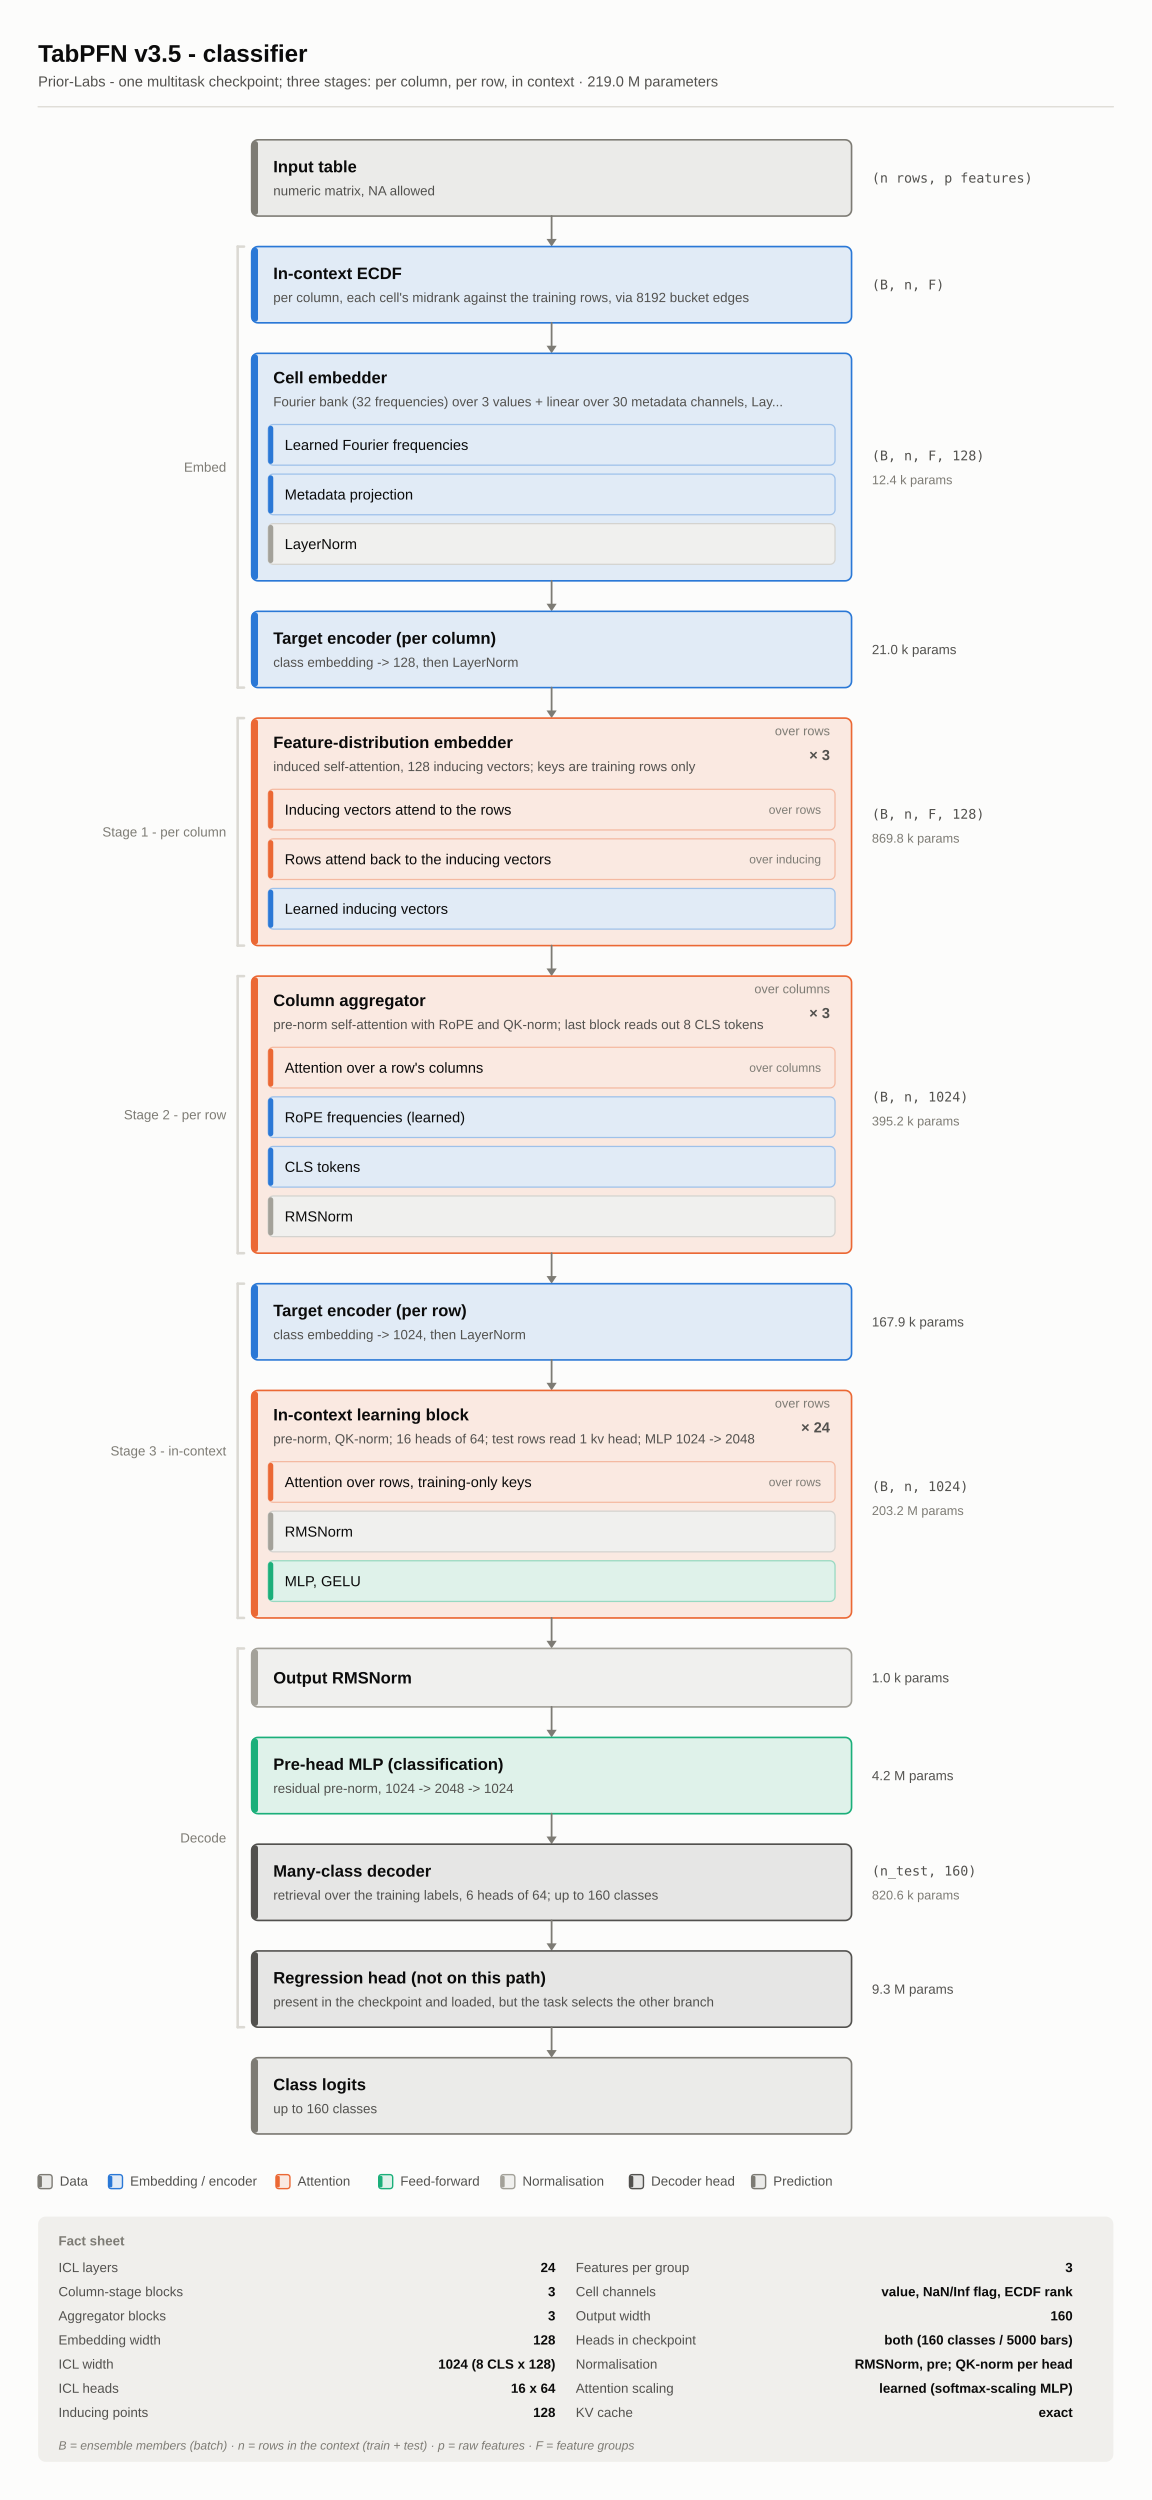
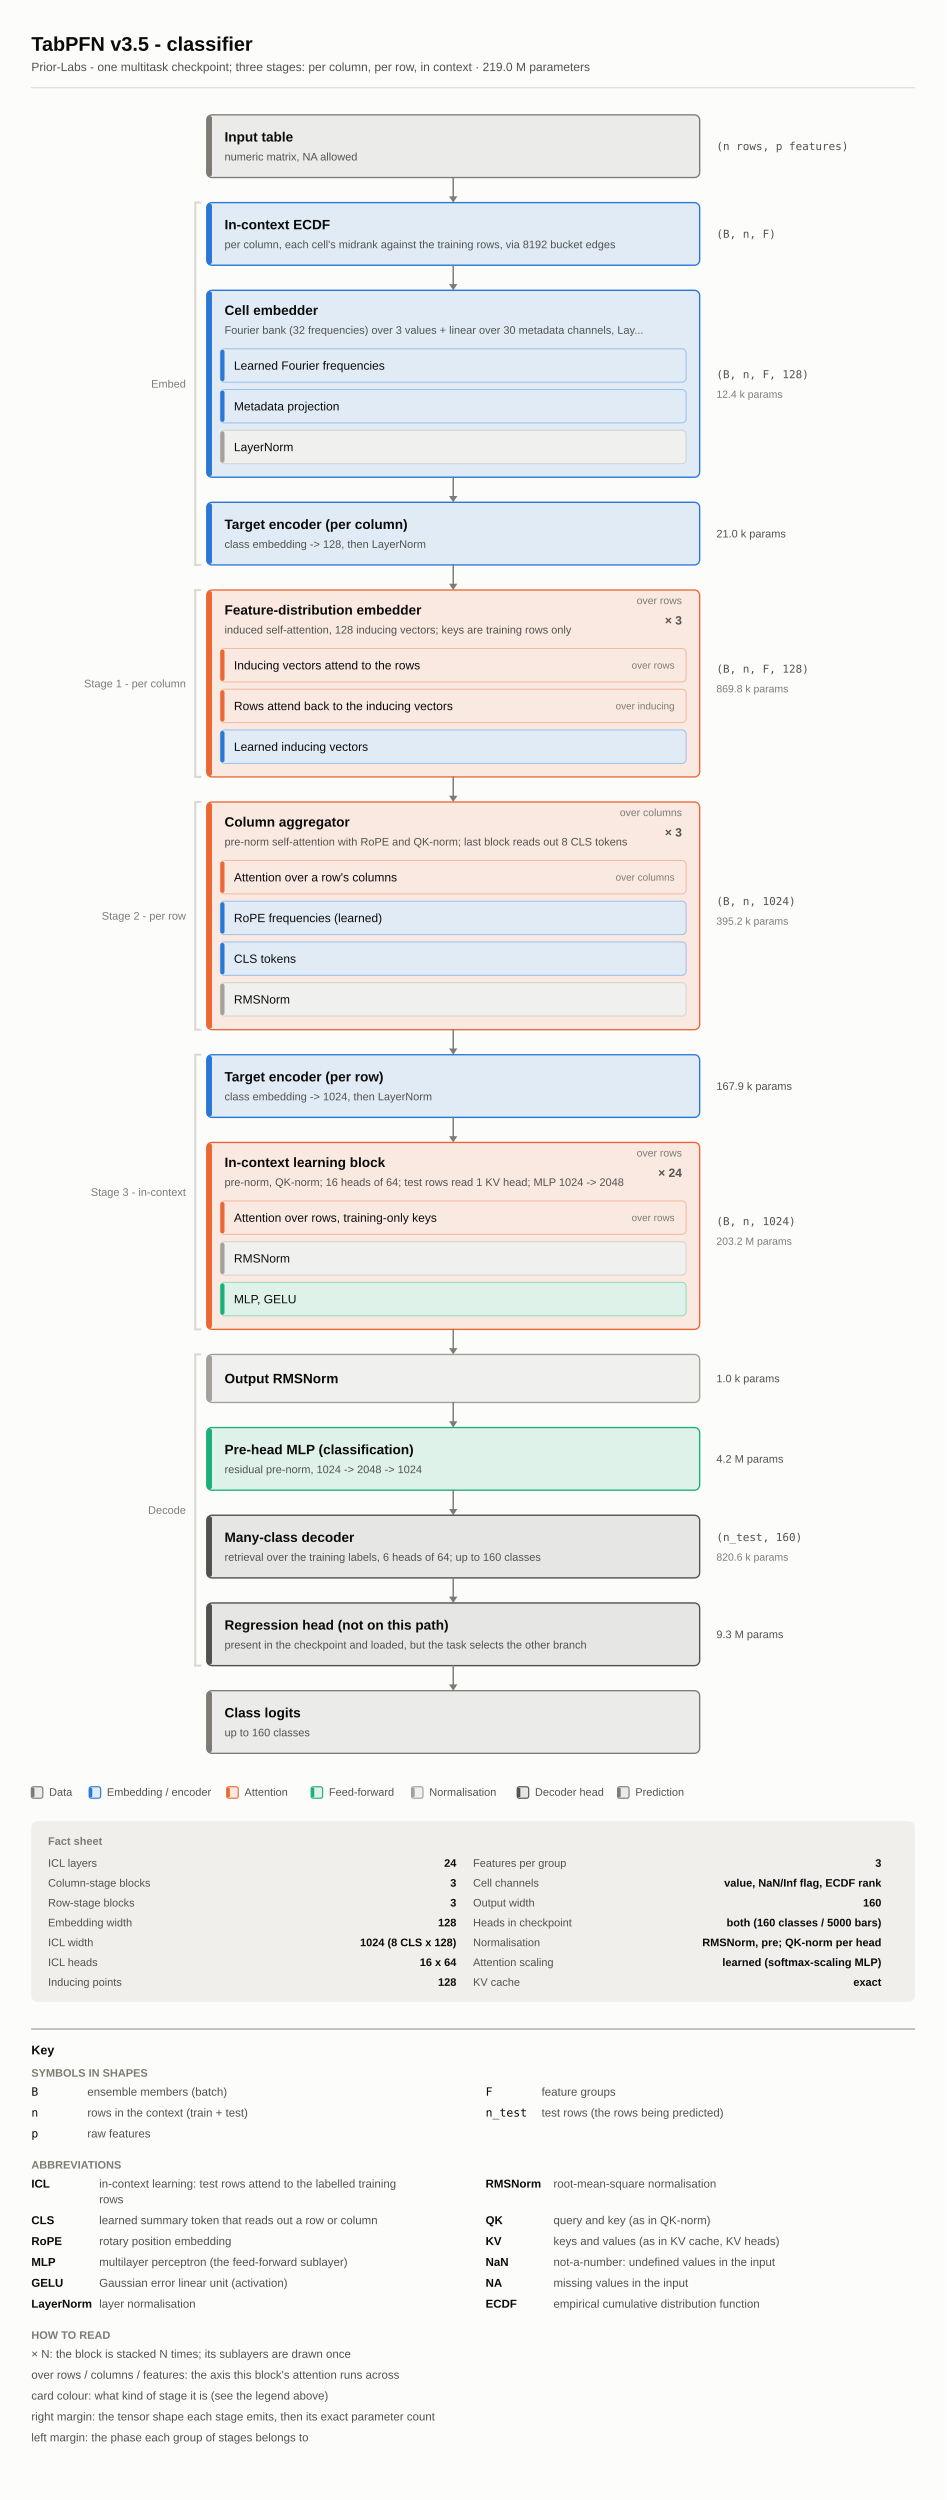
- <svg xmlns="http://www.w3.org/2000/svg" width="906" height="1967" viewBox="0 0 906 1967">
-   <rect width="906" height="1967" fill="#fcfcfb" />
+ <svg xmlns="http://www.w3.org/2000/svg" width="906" height="2394" viewBox="0 0 906 2394">
+   <rect width="906" height="2394" fill="#fcfcfb" />
  <text x="30" y="42" dy="0.35em" font-family="-apple-system, BlinkMacSystemFont, 'Segoe UI', 'Helvetica Neue', Arial, sans-serif" font-size="19px" font-weight="600" fill="#0b0b0b">TabPFN v3.5 - classifier</text>
  <text x="30" y="64" dy="0.35em" font-family="-apple-system, BlinkMacSystemFont, 'Segoe UI', 'Helvetica Neue', Arial, sans-serif" font-size="11.5px" fill="#52514e">Prior-Labs  -  one multitask checkpoint; three stages: per column, per row, in context  ·  219.0 M parameters</text>
  <line x1="30" y1="84" x2="876" y2="84" stroke="#dbd9d3" stroke-width="1" stroke-linecap="round" />
  <rect x="198" y="110" width="472" height="60" rx="5" fill="#EBEBE9" stroke="#7d7b74" stroke-width="1.3" />
  <rect x="198" y="111" width="5" height="58" rx="2" fill="#7d7b74" />
  <text x="215" y="131" dy="0.35em" font-family="-apple-system, BlinkMacSystemFont, 'Segoe UI', 'Helvetica Neue', Arial, sans-serif" font-size="13px" font-weight="600" fill="#0b0b0b">Input table</text>
  <text x="215" y="150" dy="0.35em" font-family="-apple-system, BlinkMacSystemFont, 'Segoe UI', 'Helvetica Neue', Arial, sans-serif" font-size="10.5px" fill="#52514e">numeric matrix, NA allowed</text>
  <text x="686" y="140" dy="0.35em" font-family="ui-monospace, SFMono-Regular, Menlo, Consolas, monospace" font-size="10.5px" fill="#52514e">(n rows, p features)</text>
  <line x1="434" y1="170" x2="434" y2="189" stroke="#7d7b74" stroke-width="1.4" stroke-linecap="round" />
  <polygon points="430,188 438,188 434,194" fill="#7d7b74" />
  <rect x="198" y="194" width="472" height="60" rx="5" fill="#E1EBF6" stroke="#2a78d6" stroke-width="1.3" />
  <rect x="198" y="195" width="5" height="58" rx="2" fill="#2a78d6" />
  <text x="215" y="215" dy="0.35em" font-family="-apple-system, BlinkMacSystemFont, 'Segoe UI', 'Helvetica Neue', Arial, sans-serif" font-size="13px" font-weight="600" fill="#0b0b0b">In-context ECDF</text>
  <text x="215" y="234" dy="0.35em" font-family="-apple-system, BlinkMacSystemFont, 'Segoe UI', 'Helvetica Neue', Arial, sans-serif" font-size="10.5px" fill="#52514e">per column, each cell's midrank against the training rows, via 8192 bucket edges</text>
  <text x="686" y="224" dy="0.35em" font-family="ui-monospace, SFMono-Regular, Menlo, Consolas, monospace" font-size="10.5px" fill="#52514e">(B, n, F)</text>
  <line x1="434" y1="254" x2="434" y2="273" stroke="#7d7b74" stroke-width="1.4" stroke-linecap="round" />
  <polygon points="430,272 438,272 434,278" fill="#7d7b74" />
  <rect x="198" y="278" width="472" height="179" rx="5" fill="#E1EBF6" stroke="#2a78d6" stroke-width="1.3" />
  <rect x="198" y="279" width="5" height="177" rx="2" fill="#2a78d6" />
  <text x="215" y="297" dy="0.35em" font-family="-apple-system, BlinkMacSystemFont, 'Segoe UI', 'Helvetica Neue', Arial, sans-serif" font-size="13px" font-weight="600" fill="#0b0b0b">Cell embedder</text>
  <text x="215" y="316" dy="0.35em" font-family="-apple-system, BlinkMacSystemFont, 'Segoe UI', 'Helvetica Neue', Arial, sans-serif" font-size="10.5px" fill="#52514e">Fourier bank (32 frequencies) over 3 values + linear over 30 metadata channels, Lay...</text>
  <rect x="211" y="334" width="446" height="32" rx="4" fill="#E1EBF6" stroke="#9EC1EA" stroke-width="1" />
  <rect x="211" y="335" width="4" height="30" rx="2" fill="#2a78d6" />
  <text x="224" y="350" dy="0.35em" font-family="-apple-system, BlinkMacSystemFont, 'Segoe UI', 'Helvetica Neue', Arial, sans-serif" font-size="11.5px" fill="#0b0b0b">Learned Fourier frequencies</text>
  <rect x="211" y="373" width="446" height="32" rx="4" fill="#E1EBF6" stroke="#9EC1EA" stroke-width="1" />
  <rect x="211" y="374" width="4" height="30" rx="2" fill="#2a78d6" />
  <text x="224" y="389" dy="0.35em" font-family="-apple-system, BlinkMacSystemFont, 'Segoe UI', 'Helvetica Neue', Arial, sans-serif" font-size="11.5px" fill="#0b0b0b">Metadata projection</text>
  <rect x="211" y="412" width="446" height="32" rx="4" fill="#F0F0EE" stroke="#D4D3CF" stroke-width="1" />
  <rect x="211" y="413" width="4" height="30" rx="2" fill="#a3a199" />
  <text x="224" y="428" dy="0.35em" font-family="-apple-system, BlinkMacSystemFont, 'Segoe UI', 'Helvetica Neue', Arial, sans-serif" font-size="11.5px" fill="#0b0b0b">LayerNorm</text>
  <text x="686" y="358.5" dy="0.35em" font-family="ui-monospace, SFMono-Regular, Menlo, Consolas, monospace" font-size="10.5px" fill="#52514e">(B, n, F, 128)</text>
  <text x="686" y="377.5" dy="0.35em" font-family="-apple-system, BlinkMacSystemFont, 'Segoe UI', 'Helvetica Neue', Arial, sans-serif" font-size="10px" fill="#7d7b74">12.4 k params</text>
  <line x1="434" y1="457" x2="434" y2="476" stroke="#7d7b74" stroke-width="1.4" stroke-linecap="round" />
  <polygon points="430,475 438,475 434,481" fill="#7d7b74" />
  <rect x="198" y="481" width="472" height="60" rx="5" fill="#E1EBF6" stroke="#2a78d6" stroke-width="1.3" />
  <rect x="198" y="482" width="5" height="58" rx="2" fill="#2a78d6" />
  <text x="215" y="502" dy="0.35em" font-family="-apple-system, BlinkMacSystemFont, 'Segoe UI', 'Helvetica Neue', Arial, sans-serif" font-size="13px" font-weight="600" fill="#0b0b0b">Target encoder (per column)</text>
  <text x="215" y="521" dy="0.35em" font-family="-apple-system, BlinkMacSystemFont, 'Segoe UI', 'Helvetica Neue', Arial, sans-serif" font-size="10.5px" fill="#52514e">class embedding -&gt; 128, then LayerNorm</text>
  <text x="686" y="511" dy="0.35em" font-family="-apple-system, BlinkMacSystemFont, 'Segoe UI', 'Helvetica Neue', Arial, sans-serif" font-size="10.5px" fill="#52514e">21.0 k params</text>
  <line x1="434" y1="541" x2="434" y2="560" stroke="#7d7b74" stroke-width="1.4" stroke-linecap="round" />
  <polygon points="430,559 438,559 434,565" fill="#7d7b74" />
  <rect x="198" y="565" width="472" height="179" rx="5" fill="#FAE9E1" stroke="#eb6834" stroke-width="1.3" />
  <rect x="198" y="566" width="5" height="177" rx="2" fill="#eb6834" />
  <text x="215" y="584" dy="0.35em" font-family="-apple-system, BlinkMacSystemFont, 'Segoe UI', 'Helvetica Neue', Arial, sans-serif" font-size="13px" font-weight="600" fill="#0b0b0b">Feature-distribution embedder</text>
  <text x="215" y="603" dy="0.35em" font-family="-apple-system, BlinkMacSystemFont, 'Segoe UI', 'Helvetica Neue', Arial, sans-serif" font-size="10.5px" fill="#52514e">induced self-attention, 128 inducing vectors; keys are training rows only</text>
  <rect x="211" y="621" width="446" height="32" rx="4" fill="#FAE9E1" stroke="#F4B9A1" stroke-width="1" />
  <rect x="211" y="622" width="4" height="30" rx="2" fill="#eb6834" />
  <text x="224" y="637" dy="0.35em" font-family="-apple-system, BlinkMacSystemFont, 'Segoe UI', 'Helvetica Neue', Arial, sans-serif" font-size="11.5px" fill="#0b0b0b">Inducing vectors attend to the rows</text>
  <text x="646" y="637" dy="0.35em" font-family="-apple-system, BlinkMacSystemFont, 'Segoe UI', 'Helvetica Neue', Arial, sans-serif" font-size="9.5px" text-anchor="end" fill="#7d7b74">over rows</text>
  <rect x="211" y="660" width="446" height="32" rx="4" fill="#FAE9E1" stroke="#F4B9A1" stroke-width="1" />
  <rect x="211" y="661" width="4" height="30" rx="2" fill="#eb6834" />
  <text x="224" y="676" dy="0.35em" font-family="-apple-system, BlinkMacSystemFont, 'Segoe UI', 'Helvetica Neue', Arial, sans-serif" font-size="11.5px" fill="#0b0b0b">Rows attend back to the inducing vectors</text>
  <text x="646" y="676" dy="0.35em" font-family="-apple-system, BlinkMacSystemFont, 'Segoe UI', 'Helvetica Neue', Arial, sans-serif" font-size="9.5px" text-anchor="end" fill="#7d7b74">over inducing</text>
  <rect x="211" y="699" width="446" height="32" rx="4" fill="#E1EBF6" stroke="#9EC1EA" stroke-width="1" />
  <rect x="211" y="700" width="4" height="30" rx="2" fill="#2a78d6" />
  <text x="224" y="715" dy="0.35em" font-family="-apple-system, BlinkMacSystemFont, 'Segoe UI', 'Helvetica Neue', Arial, sans-serif" font-size="11.5px" fill="#0b0b0b">Learned inducing vectors</text>
  <text x="653" y="575" dy="0.35em" font-family="-apple-system, BlinkMacSystemFont, 'Segoe UI', 'Helvetica Neue', Arial, sans-serif" font-size="10px" text-anchor="end" fill="#7d7b74">over rows</text>
  <text x="653" y="594" dy="0.35em" font-family="-apple-system, BlinkMacSystemFont, 'Segoe UI', 'Helvetica Neue', Arial, sans-serif" font-size="11.5px" font-weight="600" text-anchor="end" fill="#52514e">× 3</text>
  <text x="686" y="640.5" dy="0.35em" font-family="ui-monospace, SFMono-Regular, Menlo, Consolas, monospace" font-size="10.5px" fill="#52514e">(B, n, F, 128)</text>
  <text x="686" y="659.5" dy="0.35em" font-family="-apple-system, BlinkMacSystemFont, 'Segoe UI', 'Helvetica Neue', Arial, sans-serif" font-size="10px" fill="#7d7b74">869.8 k params</text>
  <line x1="434" y1="744" x2="434" y2="763" stroke="#7d7b74" stroke-width="1.4" stroke-linecap="round" />
  <polygon points="430,762 438,762 434,768" fill="#7d7b74" />
  <rect x="198" y="768" width="472" height="218" rx="5" fill="#FAE9E1" stroke="#eb6834" stroke-width="1.3" />
  <rect x="198" y="769" width="5" height="216" rx="2" fill="#eb6834" />
  <text x="215" y="787" dy="0.35em" font-family="-apple-system, BlinkMacSystemFont, 'Segoe UI', 'Helvetica Neue', Arial, sans-serif" font-size="13px" font-weight="600" fill="#0b0b0b">Column aggregator</text>
  <text x="215" y="806" dy="0.35em" font-family="-apple-system, BlinkMacSystemFont, 'Segoe UI', 'Helvetica Neue', Arial, sans-serif" font-size="10.5px" fill="#52514e">pre-norm self-attention with RoPE and QK-norm; last block reads out 8 CLS tokens</text>
  <rect x="211" y="824" width="446" height="32" rx="4" fill="#FAE9E1" stroke="#F4B9A1" stroke-width="1" />
  <rect x="211" y="825" width="4" height="30" rx="2" fill="#eb6834" />
  <text x="224" y="840" dy="0.35em" font-family="-apple-system, BlinkMacSystemFont, 'Segoe UI', 'Helvetica Neue', Arial, sans-serif" font-size="11.5px" fill="#0b0b0b">Attention over a row's columns</text>
  <text x="646" y="840" dy="0.35em" font-family="-apple-system, BlinkMacSystemFont, 'Segoe UI', 'Helvetica Neue', Arial, sans-serif" font-size="9.5px" text-anchor="end" fill="#7d7b74">over columns</text>
  <rect x="211" y="863" width="446" height="32" rx="4" fill="#E1EBF6" stroke="#9EC1EA" stroke-width="1" />
  <rect x="211" y="864" width="4" height="30" rx="2" fill="#2a78d6" />
  <text x="224" y="879" dy="0.35em" font-family="-apple-system, BlinkMacSystemFont, 'Segoe UI', 'Helvetica Neue', Arial, sans-serif" font-size="11.5px" fill="#0b0b0b">RoPE frequencies (learned)</text>
  <rect x="211" y="902" width="446" height="32" rx="4" fill="#E1EBF6" stroke="#9EC1EA" stroke-width="1" />
  <rect x="211" y="903" width="4" height="30" rx="2" fill="#2a78d6" />
  <text x="224" y="918" dy="0.35em" font-family="-apple-system, BlinkMacSystemFont, 'Segoe UI', 'Helvetica Neue', Arial, sans-serif" font-size="11.5px" fill="#0b0b0b">CLS tokens</text>
  <rect x="211" y="941" width="446" height="32" rx="4" fill="#F0F0EE" stroke="#D4D3CF" stroke-width="1" />
  <rect x="211" y="942" width="4" height="30" rx="2" fill="#a3a199" />
  <text x="224" y="957" dy="0.35em" font-family="-apple-system, BlinkMacSystemFont, 'Segoe UI', 'Helvetica Neue', Arial, sans-serif" font-size="11.5px" fill="#0b0b0b">RMSNorm</text>
  <text x="653" y="778" dy="0.35em" font-family="-apple-system, BlinkMacSystemFont, 'Segoe UI', 'Helvetica Neue', Arial, sans-serif" font-size="10px" text-anchor="end" fill="#7d7b74">over columns</text>
  <text x="653" y="797" dy="0.35em" font-family="-apple-system, BlinkMacSystemFont, 'Segoe UI', 'Helvetica Neue', Arial, sans-serif" font-size="11.5px" font-weight="600" text-anchor="end" fill="#52514e">× 3</text>
  <text x="686" y="863" dy="0.35em" font-family="ui-monospace, SFMono-Regular, Menlo, Consolas, monospace" font-size="10.5px" fill="#52514e">(B, n, 1024)</text>
  <text x="686" y="882" dy="0.35em" font-family="-apple-system, BlinkMacSystemFont, 'Segoe UI', 'Helvetica Neue', Arial, sans-serif" font-size="10px" fill="#7d7b74">395.2 k params</text>
  <line x1="434" y1="986" x2="434" y2="1005" stroke="#7d7b74" stroke-width="1.4" stroke-linecap="round" />
  <polygon points="430,1004 438,1004 434,1010" fill="#7d7b74" />
  <rect x="198" y="1010" width="472" height="60" rx="5" fill="#E1EBF6" stroke="#2a78d6" stroke-width="1.3" />
  <rect x="198" y="1011" width="5" height="58" rx="2" fill="#2a78d6" />
  <text x="215" y="1031" dy="0.35em" font-family="-apple-system, BlinkMacSystemFont, 'Segoe UI', 'Helvetica Neue', Arial, sans-serif" font-size="13px" font-weight="600" fill="#0b0b0b">Target encoder (per row)</text>
  <text x="215" y="1050" dy="0.35em" font-family="-apple-system, BlinkMacSystemFont, 'Segoe UI', 'Helvetica Neue', Arial, sans-serif" font-size="10.5px" fill="#52514e">class embedding -&gt; 1024, then LayerNorm</text>
  <text x="686" y="1040" dy="0.35em" font-family="-apple-system, BlinkMacSystemFont, 'Segoe UI', 'Helvetica Neue', Arial, sans-serif" font-size="10.5px" fill="#52514e">167.9 k params</text>
  <line x1="434" y1="1070" x2="434" y2="1089" stroke="#7d7b74" stroke-width="1.4" stroke-linecap="round" />
  <polygon points="430,1088 438,1088 434,1094" fill="#7d7b74" />
  <rect x="198" y="1094" width="472" height="179" rx="5" fill="#FAE9E1" stroke="#eb6834" stroke-width="1.3" />
  <rect x="198" y="1095" width="5" height="177" rx="2" fill="#eb6834" />
  <text x="215" y="1113" dy="0.35em" font-family="-apple-system, BlinkMacSystemFont, 'Segoe UI', 'Helvetica Neue', Arial, sans-serif" font-size="13px" font-weight="600" fill="#0b0b0b">In-context learning block</text>
-   <text x="215" y="1132" dy="0.35em" font-family="-apple-system, BlinkMacSystemFont, 'Segoe UI', 'Helvetica Neue', Arial, sans-serif" font-size="10.5px" fill="#52514e">pre-norm, QK-norm; 16 heads of 64; test rows read 1 kv head; MLP 1024 -&gt; 2048</text>
+   <text x="215" y="1132" dy="0.35em" font-family="-apple-system, BlinkMacSystemFont, 'Segoe UI', 'Helvetica Neue', Arial, sans-serif" font-size="10.5px" fill="#52514e">pre-norm, QK-norm; 16 heads of 64; test rows read 1 KV head; MLP 1024 -&gt; 2048</text>
  <rect x="211" y="1150" width="446" height="32" rx="4" fill="#FAE9E1" stroke="#F4B9A1" stroke-width="1" />
  <rect x="211" y="1151" width="4" height="30" rx="2" fill="#eb6834" />
  <text x="224" y="1166" dy="0.35em" font-family="-apple-system, BlinkMacSystemFont, 'Segoe UI', 'Helvetica Neue', Arial, sans-serif" font-size="11.5px" fill="#0b0b0b">Attention over rows, training-only keys</text>
  <text x="646" y="1166" dy="0.35em" font-family="-apple-system, BlinkMacSystemFont, 'Segoe UI', 'Helvetica Neue', Arial, sans-serif" font-size="9.5px" text-anchor="end" fill="#7d7b74">over rows</text>
  <rect x="211" y="1189" width="446" height="32" rx="4" fill="#F0F0EE" stroke="#D4D3CF" stroke-width="1" />
  <rect x="211" y="1190" width="4" height="30" rx="2" fill="#a3a199" />
  <text x="224" y="1205" dy="0.35em" font-family="-apple-system, BlinkMacSystemFont, 'Segoe UI', 'Helvetica Neue', Arial, sans-serif" font-size="11.5px" fill="#0b0b0b">RMSNorm</text>
  <rect x="211" y="1228" width="446" height="32" rx="4" fill="#DFF2EA" stroke="#97D9C1" stroke-width="1" />
  <rect x="211" y="1229" width="4" height="30" rx="2" fill="#1baf7a" />
  <text x="224" y="1244" dy="0.35em" font-family="-apple-system, BlinkMacSystemFont, 'Segoe UI', 'Helvetica Neue', Arial, sans-serif" font-size="11.5px" fill="#0b0b0b">MLP, GELU</text>
  <text x="653" y="1104" dy="0.35em" font-family="-apple-system, BlinkMacSystemFont, 'Segoe UI', 'Helvetica Neue', Arial, sans-serif" font-size="10px" text-anchor="end" fill="#7d7b74">over rows</text>
  <text x="653" y="1123" dy="0.35em" font-family="-apple-system, BlinkMacSystemFont, 'Segoe UI', 'Helvetica Neue', Arial, sans-serif" font-size="11.5px" font-weight="600" text-anchor="end" fill="#52514e">× 24</text>
  <text x="686" y="1169.5" dy="0.35em" font-family="ui-monospace, SFMono-Regular, Menlo, Consolas, monospace" font-size="10.5px" fill="#52514e">(B, n, 1024)</text>
  <text x="686" y="1188.5" dy="0.35em" font-family="-apple-system, BlinkMacSystemFont, 'Segoe UI', 'Helvetica Neue', Arial, sans-serif" font-size="10px" fill="#7d7b74">203.2 M params</text>
  <line x1="434" y1="1273" x2="434" y2="1292" stroke="#7d7b74" stroke-width="1.4" stroke-linecap="round" />
  <polygon points="430,1291 438,1291 434,1297" fill="#7d7b74" />
  <rect x="198" y="1297" width="472" height="46" rx="5" fill="#F0F0EE" stroke="#a3a199" stroke-width="1.3" />
  <rect x="198" y="1298" width="5" height="44" rx="2" fill="#a3a199" />
  <text x="215" y="1320" dy="0.35em" font-family="-apple-system, BlinkMacSystemFont, 'Segoe UI', 'Helvetica Neue', Arial, sans-serif" font-size="13px" font-weight="600" fill="#0b0b0b">Output RMSNorm</text>
  <text x="686" y="1320" dy="0.35em" font-family="-apple-system, BlinkMacSystemFont, 'Segoe UI', 'Helvetica Neue', Arial, sans-serif" font-size="10.5px" fill="#52514e">1.0 k params</text>
  <line x1="434" y1="1343" x2="434" y2="1362" stroke="#7d7b74" stroke-width="1.4" stroke-linecap="round" />
  <polygon points="430,1361 438,1361 434,1367" fill="#7d7b74" />
  <rect x="198" y="1367" width="472" height="60" rx="5" fill="#DFF2EA" stroke="#1baf7a" stroke-width="1.3" />
  <rect x="198" y="1368" width="5" height="58" rx="2" fill="#1baf7a" />
  <text x="215" y="1388" dy="0.35em" font-family="-apple-system, BlinkMacSystemFont, 'Segoe UI', 'Helvetica Neue', Arial, sans-serif" font-size="13px" font-weight="600" fill="#0b0b0b">Pre-head MLP (classification)</text>
  <text x="215" y="1407" dy="0.35em" font-family="-apple-system, BlinkMacSystemFont, 'Segoe UI', 'Helvetica Neue', Arial, sans-serif" font-size="10.5px" fill="#52514e">residual pre-norm, 1024 -&gt; 2048 -&gt; 1024</text>
  <text x="686" y="1397" dy="0.35em" font-family="-apple-system, BlinkMacSystemFont, 'Segoe UI', 'Helvetica Neue', Arial, sans-serif" font-size="10.5px" fill="#52514e">4.2 M params</text>
  <line x1="434" y1="1427" x2="434" y2="1446" stroke="#7d7b74" stroke-width="1.4" stroke-linecap="round" />
  <polygon points="430,1445 438,1445 434,1451" fill="#7d7b74" />
  <rect x="198" y="1451" width="472" height="60" rx="5" fill="#E6E6E5" stroke="#52514e" stroke-width="1.3" />
  <rect x="198" y="1452" width="5" height="58" rx="2" fill="#52514e" />
  <text x="215" y="1472" dy="0.35em" font-family="-apple-system, BlinkMacSystemFont, 'Segoe UI', 'Helvetica Neue', Arial, sans-serif" font-size="13px" font-weight="600" fill="#0b0b0b">Many-class decoder</text>
  <text x="215" y="1491" dy="0.35em" font-family="-apple-system, BlinkMacSystemFont, 'Segoe UI', 'Helvetica Neue', Arial, sans-serif" font-size="10.5px" fill="#52514e">retrieval over the training labels, 6 heads of 64; up to 160 classes</text>
  <text x="686" y="1472" dy="0.35em" font-family="ui-monospace, SFMono-Regular, Menlo, Consolas, monospace" font-size="10.5px" fill="#52514e">(n_test, 160)</text>
  <text x="686" y="1491" dy="0.35em" font-family="-apple-system, BlinkMacSystemFont, 'Segoe UI', 'Helvetica Neue', Arial, sans-serif" font-size="10px" fill="#7d7b74">820.6 k params</text>
  <line x1="434" y1="1511" x2="434" y2="1530" stroke="#7d7b74" stroke-width="1.4" stroke-linecap="round" />
  <polygon points="430,1529 438,1529 434,1535" fill="#7d7b74" />
  <rect x="198" y="1535" width="472" height="60" rx="5" fill="#E6E6E5" stroke="#52514e" stroke-width="1.3" />
  <rect x="198" y="1536" width="5" height="58" rx="2" fill="#52514e" />
  <text x="215" y="1556" dy="0.35em" font-family="-apple-system, BlinkMacSystemFont, 'Segoe UI', 'Helvetica Neue', Arial, sans-serif" font-size="13px" font-weight="600" fill="#0b0b0b">Regression head (not on this path)</text>
  <text x="215" y="1575" dy="0.35em" font-family="-apple-system, BlinkMacSystemFont, 'Segoe UI', 'Helvetica Neue', Arial, sans-serif" font-size="10.5px" fill="#52514e">present in the checkpoint and loaded, but the task selects the other branch</text>
  <text x="686" y="1565" dy="0.35em" font-family="-apple-system, BlinkMacSystemFont, 'Segoe UI', 'Helvetica Neue', Arial, sans-serif" font-size="10.5px" fill="#52514e">9.3 M params</text>
  <line x1="434" y1="1595" x2="434" y2="1614" stroke="#7d7b74" stroke-width="1.4" stroke-linecap="round" />
  <polygon points="430,1613 438,1613 434,1619" fill="#7d7b74" />
  <rect x="198" y="1619" width="472" height="60" rx="5" fill="#EBEBE9" stroke="#7d7b74" stroke-width="1.3" />
  <rect x="198" y="1620" width="5" height="58" rx="2" fill="#7d7b74" />
  <text x="215" y="1640" dy="0.35em" font-family="-apple-system, BlinkMacSystemFont, 'Segoe UI', 'Helvetica Neue', Arial, sans-serif" font-size="13px" font-weight="600" fill="#0b0b0b">Class logits</text>
  <text x="215" y="1659" dy="0.35em" font-family="-apple-system, BlinkMacSystemFont, 'Segoe UI', 'Helvetica Neue', Arial, sans-serif" font-size="10.5px" fill="#52514e">up to 160 classes</text>
  <line x1="187" y1="194" x2="187" y2="541" stroke="#dbd9d3" stroke-width="2" stroke-linecap="round" />
  <line x1="187" y1="194" x2="192" y2="194" stroke="#dbd9d3" stroke-width="2" stroke-linecap="round" />
  <line x1="187" y1="541" x2="192" y2="541" stroke="#dbd9d3" stroke-width="2" stroke-linecap="round" />
  <text x="178" y="367.5" dy="0.35em" font-family="-apple-system, BlinkMacSystemFont, 'Segoe UI', 'Helvetica Neue', Arial, sans-serif" font-size="10.5px" text-anchor="end" fill="#7d7b74">Embed</text>
  <line x1="187" y1="565" x2="187" y2="744" stroke="#dbd9d3" stroke-width="2" stroke-linecap="round" />
  <line x1="187" y1="565" x2="192" y2="565" stroke="#dbd9d3" stroke-width="2" stroke-linecap="round" />
  <line x1="187" y1="744" x2="192" y2="744" stroke="#dbd9d3" stroke-width="2" stroke-linecap="round" />
  <text x="178" y="654.5" dy="0.35em" font-family="-apple-system, BlinkMacSystemFont, 'Segoe UI', 'Helvetica Neue', Arial, sans-serif" font-size="10.5px" text-anchor="end" fill="#7d7b74">Stage 1 - per column</text>
  <line x1="187" y1="768" x2="187" y2="986" stroke="#dbd9d3" stroke-width="2" stroke-linecap="round" />
  <line x1="187" y1="768" x2="192" y2="768" stroke="#dbd9d3" stroke-width="2" stroke-linecap="round" />
  <line x1="187" y1="986" x2="192" y2="986" stroke="#dbd9d3" stroke-width="2" stroke-linecap="round" />
  <text x="178" y="877" dy="0.35em" font-family="-apple-system, BlinkMacSystemFont, 'Segoe UI', 'Helvetica Neue', Arial, sans-serif" font-size="10.5px" text-anchor="end" fill="#7d7b74">Stage 2 - per row</text>
  <line x1="187" y1="1010" x2="187" y2="1273" stroke="#dbd9d3" stroke-width="2" stroke-linecap="round" />
  <line x1="187" y1="1010" x2="192" y2="1010" stroke="#dbd9d3" stroke-width="2" stroke-linecap="round" />
  <line x1="187" y1="1273" x2="192" y2="1273" stroke="#dbd9d3" stroke-width="2" stroke-linecap="round" />
  <text x="178" y="1141.5" dy="0.35em" font-family="-apple-system, BlinkMacSystemFont, 'Segoe UI', 'Helvetica Neue', Arial, sans-serif" font-size="10.5px" text-anchor="end" fill="#7d7b74">Stage 3 - in-context</text>
  <line x1="187" y1="1297" x2="187" y2="1595" stroke="#dbd9d3" stroke-width="2" stroke-linecap="round" />
  <line x1="187" y1="1297" x2="192" y2="1297" stroke="#dbd9d3" stroke-width="2" stroke-linecap="round" />
  <line x1="187" y1="1595" x2="192" y2="1595" stroke="#dbd9d3" stroke-width="2" stroke-linecap="round" />
  <text x="178" y="1446" dy="0.35em" font-family="-apple-system, BlinkMacSystemFont, 'Segoe UI', 'Helvetica Neue', Arial, sans-serif" font-size="10.5px" text-anchor="end" fill="#7d7b74">Decode</text>
  <rect x="30" y="1711" width="11" height="11" rx="2" fill="#EBEBE9" stroke="#7d7b74" stroke-width="1.1" />
  <rect x="30" y="1712" width="3" height="9" rx="1" fill="#7d7b74" />
  <text x="47" y="1716" dy="0.35em" font-family="-apple-system, BlinkMacSystemFont, 'Segoe UI', 'Helvetica Neue', Arial, sans-serif" font-size="10.5px" fill="#52514e">Data</text>
  <rect x="85.37" y="1711" width="11" height="11" rx="2" fill="#E1EBF6" stroke="#2a78d6" stroke-width="1.1" />
  <rect x="85.37" y="1712" width="3" height="9" rx="1" fill="#2a78d6" />
  <text x="102.37" y="1716" dy="0.35em" font-family="-apple-system, BlinkMacSystemFont, 'Segoe UI', 'Helvetica Neue', Arial, sans-serif" font-size="10.5px" fill="#52514e">Embedding / encoder</text>
  <rect x="217.13" y="1711" width="11" height="11" rx="2" fill="#FAE9E1" stroke="#eb6834" stroke-width="1.1" />
  <rect x="217.13" y="1712" width="3" height="9" rx="1" fill="#eb6834" />
  <text x="234.13" y="1716" dy="0.35em" font-family="-apple-system, BlinkMacSystemFont, 'Segoe UI', 'Helvetica Neue', Arial, sans-serif" font-size="10.5px" fill="#52514e">Attention</text>
  <rect x="297.96" y="1711" width="11" height="11" rx="2" fill="#DFF2EA" stroke="#1baf7a" stroke-width="1.1" />
  <rect x="297.96" y="1712" width="3" height="9" rx="1" fill="#1baf7a" />
  <text x="314.96" y="1716" dy="0.35em" font-family="-apple-system, BlinkMacSystemFont, 'Segoe UI', 'Helvetica Neue', Arial, sans-serif" font-size="10.5px" fill="#52514e">Feed-forward</text>
  <rect x="394.07" y="1711" width="11" height="11" rx="2" fill="#F0F0EE" stroke="#a3a199" stroke-width="1.1" />
  <rect x="394.07" y="1712" width="3" height="9" rx="1" fill="#a3a199" />
  <text x="411.07" y="1716" dy="0.35em" font-family="-apple-system, BlinkMacSystemFont, 'Segoe UI', 'Helvetica Neue', Arial, sans-serif" font-size="10.5px" fill="#52514e">Normalisation</text>
  <rect x="495.27" y="1711" width="11" height="11" rx="2" fill="#E6E6E5" stroke="#52514e" stroke-width="1.1" />
  <rect x="495.27" y="1712" width="3" height="9" rx="1" fill="#52514e" />
  <text x="512.27" y="1716" dy="0.35em" font-family="-apple-system, BlinkMacSystemFont, 'Segoe UI', 'Helvetica Neue', Arial, sans-serif" font-size="10.5px" fill="#52514e">Decoder head</text>
  <rect x="591.38" y="1711" width="11" height="11" rx="2" fill="#EBEBE9" stroke="#7d7b74" stroke-width="1.1" />
  <rect x="591.38" y="1712" width="3" height="9" rx="1" fill="#7d7b74" />
  <text x="608.38" y="1716" dy="0.35em" font-family="-apple-system, BlinkMacSystemFont, 'Segoe UI', 'Helvetica Neue', Arial, sans-serif" font-size="10.5px" fill="#52514e">Prediction</text>
-   <rect x="30" y="1744" width="846" height="193" rx="6" fill="#f0efec" />
+   <rect x="30" y="1744" width="846" height="173" rx="6" fill="#f0efec" />
  <text x="46" y="1763" dy="0.35em" font-family="-apple-system, BlinkMacSystemFont, 'Segoe UI', 'Helvetica Neue', Arial, sans-serif" font-size="10.5px" font-weight="600" fill="#7d7b74">Fact sheet</text>
  <text x="46" y="1784" dy="0.35em" font-family="-apple-system, BlinkMacSystemFont, 'Segoe UI', 'Helvetica Neue', Arial, sans-serif" font-size="10.5px" fill="#52514e">ICL layers</text>
  <text x="437" y="1784" dy="0.35em" font-family="-apple-system, BlinkMacSystemFont, 'Segoe UI', 'Helvetica Neue', Arial, sans-serif" font-size="10.5px" font-weight="600" text-anchor="end" fill="#0b0b0b">24</text>
  <text x="46" y="1803" dy="0.35em" font-family="-apple-system, BlinkMacSystemFont, 'Segoe UI', 'Helvetica Neue', Arial, sans-serif" font-size="10.5px" fill="#52514e">Column-stage blocks</text>
  <text x="437" y="1803" dy="0.35em" font-family="-apple-system, BlinkMacSystemFont, 'Segoe UI', 'Helvetica Neue', Arial, sans-serif" font-size="10.5px" font-weight="600" text-anchor="end" fill="#0b0b0b">3</text>
-   <text x="46" y="1822" dy="0.35em" font-family="-apple-system, BlinkMacSystemFont, 'Segoe UI', 'Helvetica Neue', Arial, sans-serif" font-size="10.5px" fill="#52514e">Aggregator blocks</text>
+   <text x="46" y="1822" dy="0.35em" font-family="-apple-system, BlinkMacSystemFont, 'Segoe UI', 'Helvetica Neue', Arial, sans-serif" font-size="10.5px" fill="#52514e">Row-stage blocks</text>
  <text x="437" y="1822" dy="0.35em" font-family="-apple-system, BlinkMacSystemFont, 'Segoe UI', 'Helvetica Neue', Arial, sans-serif" font-size="10.5px" font-weight="600" text-anchor="end" fill="#0b0b0b">3</text>
  <text x="46" y="1841" dy="0.35em" font-family="-apple-system, BlinkMacSystemFont, 'Segoe UI', 'Helvetica Neue', Arial, sans-serif" font-size="10.5px" fill="#52514e">Embedding width</text>
  <text x="437" y="1841" dy="0.35em" font-family="-apple-system, BlinkMacSystemFont, 'Segoe UI', 'Helvetica Neue', Arial, sans-serif" font-size="10.5px" font-weight="600" text-anchor="end" fill="#0b0b0b">128</text>
  <text x="46" y="1860" dy="0.35em" font-family="-apple-system, BlinkMacSystemFont, 'Segoe UI', 'Helvetica Neue', Arial, sans-serif" font-size="10.5px" fill="#52514e">ICL width</text>
  <text x="437" y="1860" dy="0.35em" font-family="-apple-system, BlinkMacSystemFont, 'Segoe UI', 'Helvetica Neue', Arial, sans-serif" font-size="10.5px" font-weight="600" text-anchor="end" fill="#0b0b0b">1024 (8 CLS x 128)</text>
  <text x="46" y="1879" dy="0.35em" font-family="-apple-system, BlinkMacSystemFont, 'Segoe UI', 'Helvetica Neue', Arial, sans-serif" font-size="10.5px" fill="#52514e">ICL heads</text>
  <text x="437" y="1879" dy="0.35em" font-family="-apple-system, BlinkMacSystemFont, 'Segoe UI', 'Helvetica Neue', Arial, sans-serif" font-size="10.5px" font-weight="600" text-anchor="end" fill="#0b0b0b">16 x 64</text>
  <text x="46" y="1898" dy="0.35em" font-family="-apple-system, BlinkMacSystemFont, 'Segoe UI', 'Helvetica Neue', Arial, sans-serif" font-size="10.5px" fill="#52514e">Inducing points</text>
  <text x="437" y="1898" dy="0.35em" font-family="-apple-system, BlinkMacSystemFont, 'Segoe UI', 'Helvetica Neue', Arial, sans-serif" font-size="10.5px" font-weight="600" text-anchor="end" fill="#0b0b0b">128</text>
  <text x="453" y="1784" dy="0.35em" font-family="-apple-system, BlinkMacSystemFont, 'Segoe UI', 'Helvetica Neue', Arial, sans-serif" font-size="10.5px" fill="#52514e">Features per group</text>
  <text x="844" y="1784" dy="0.35em" font-family="-apple-system, BlinkMacSystemFont, 'Segoe UI', 'Helvetica Neue', Arial, sans-serif" font-size="10.5px" font-weight="600" text-anchor="end" fill="#0b0b0b">3</text>
  <text x="453" y="1803" dy="0.35em" font-family="-apple-system, BlinkMacSystemFont, 'Segoe UI', 'Helvetica Neue', Arial, sans-serif" font-size="10.5px" fill="#52514e">Cell channels</text>
  <text x="844" y="1803" dy="0.35em" font-family="-apple-system, BlinkMacSystemFont, 'Segoe UI', 'Helvetica Neue', Arial, sans-serif" font-size="10.5px" font-weight="600" text-anchor="end" fill="#0b0b0b">value, NaN/Inf flag, ECDF rank</text>
  <text x="453" y="1822" dy="0.35em" font-family="-apple-system, BlinkMacSystemFont, 'Segoe UI', 'Helvetica Neue', Arial, sans-serif" font-size="10.5px" fill="#52514e">Output width</text>
  <text x="844" y="1822" dy="0.35em" font-family="-apple-system, BlinkMacSystemFont, 'Segoe UI', 'Helvetica Neue', Arial, sans-serif" font-size="10.5px" font-weight="600" text-anchor="end" fill="#0b0b0b">160</text>
  <text x="453" y="1841" dy="0.35em" font-family="-apple-system, BlinkMacSystemFont, 'Segoe UI', 'Helvetica Neue', Arial, sans-serif" font-size="10.5px" fill="#52514e">Heads in checkpoint</text>
  <text x="844" y="1841" dy="0.35em" font-family="-apple-system, BlinkMacSystemFont, 'Segoe UI', 'Helvetica Neue', Arial, sans-serif" font-size="10.5px" font-weight="600" text-anchor="end" fill="#0b0b0b">both (160 classes / 5000 bars)</text>
  <text x="453" y="1860" dy="0.35em" font-family="-apple-system, BlinkMacSystemFont, 'Segoe UI', 'Helvetica Neue', Arial, sans-serif" font-size="10.5px" fill="#52514e">Normalisation</text>
  <text x="844" y="1860" dy="0.35em" font-family="-apple-system, BlinkMacSystemFont, 'Segoe UI', 'Helvetica Neue', Arial, sans-serif" font-size="10.5px" font-weight="600" text-anchor="end" fill="#0b0b0b">RMSNorm, pre; QK-norm per head</text>
  <text x="453" y="1879" dy="0.35em" font-family="-apple-system, BlinkMacSystemFont, 'Segoe UI', 'Helvetica Neue', Arial, sans-serif" font-size="10.5px" fill="#52514e">Attention scaling</text>
  <text x="844" y="1879" dy="0.35em" font-family="-apple-system, BlinkMacSystemFont, 'Segoe UI', 'Helvetica Neue', Arial, sans-serif" font-size="10.5px" font-weight="600" text-anchor="end" fill="#0b0b0b">learned (softmax-scaling MLP)</text>
  <text x="453" y="1898" dy="0.35em" font-family="-apple-system, BlinkMacSystemFont, 'Segoe UI', 'Helvetica Neue', Arial, sans-serif" font-size="10.5px" fill="#52514e">KV cache</text>
  <text x="844" y="1898" dy="0.35em" font-family="-apple-system, BlinkMacSystemFont, 'Segoe UI', 'Helvetica Neue', Arial, sans-serif" font-size="10.5px" font-weight="600" text-anchor="end" fill="#0b0b0b">exact</text>
-   <text x="46" y="1924" dy="0.35em" font-family="-apple-system, BlinkMacSystemFont, 'Segoe UI', 'Helvetica Neue', Arial, sans-serif" font-size="9.5px" font-style="italic" fill="#7d7b74">B = ensemble members (batch)   ·   n = rows in the context (train + test)   ·   p = raw features   ·   F = feature groups</text>
+   <line x1="30" y1="1943" x2="876" y2="1943" stroke="#7d7b74" stroke-width="0.8" stroke-linecap="round" />
+   <text x="30" y="1963" dy="0.35em" font-family="-apple-system, BlinkMacSystemFont, 'Segoe UI', 'Helvetica Neue', Arial, sans-serif" font-size="12px" font-weight="600" fill="#0b0b0b">Key</text>
+   <text x="30" y="1985" dy="0.35em" font-family="-apple-system, BlinkMacSystemFont, 'Segoe UI', 'Helvetica Neue', Arial, sans-serif" font-size="10.5px" font-weight="600" fill="#7d7b74">SYMBOLS IN SHAPES</text>
+   <text x="30" y="2003" dy="0.35em" font-family="ui-monospace, SFMono-Regular, Menlo, Consolas, monospace" font-size="11px" fill="#0b0b0b">B</text>
+   <text x="83.6" y="2003" dy="0.35em" font-family="-apple-system, BlinkMacSystemFont, 'Segoe UI', 'Helvetica Neue', Arial, sans-serif" font-size="11px" fill="#52514e">ensemble members (batch)</text>
+   <text x="30" y="2023" dy="0.35em" font-family="ui-monospace, SFMono-Regular, Menlo, Consolas, monospace" font-size="11px" fill="#0b0b0b">n</text>
+   <text x="83.6" y="2023" dy="0.35em" font-family="-apple-system, BlinkMacSystemFont, 'Segoe UI', 'Helvetica Neue', Arial, sans-serif" font-size="11px" fill="#52514e">rows in the context (train + test)</text>
+   <text x="30" y="2043" dy="0.35em" font-family="ui-monospace, SFMono-Regular, Menlo, Consolas, monospace" font-size="11px" fill="#0b0b0b">p</text>
+   <text x="83.6" y="2043" dy="0.35em" font-family="-apple-system, BlinkMacSystemFont, 'Segoe UI', 'Helvetica Neue', Arial, sans-serif" font-size="11px" fill="#52514e">raw features</text>
+   <text x="465" y="2003" dy="0.35em" font-family="ui-monospace, SFMono-Regular, Menlo, Consolas, monospace" font-size="11px" fill="#0b0b0b">F</text>
+   <text x="518.6" y="2003" dy="0.35em" font-family="-apple-system, BlinkMacSystemFont, 'Segoe UI', 'Helvetica Neue', Arial, sans-serif" font-size="11px" fill="#52514e">feature groups</text>
+   <text x="465" y="2023" dy="0.35em" font-family="ui-monospace, SFMono-Regular, Menlo, Consolas, monospace" font-size="11px" fill="#0b0b0b">n_test</text>
+   <text x="518.6" y="2023" dy="0.35em" font-family="-apple-system, BlinkMacSystemFont, 'Segoe UI', 'Helvetica Neue', Arial, sans-serif" font-size="11px" fill="#52514e">test rows (the rows being predicted)</text>
+   <text x="30" y="2073" dy="0.35em" font-family="-apple-system, BlinkMacSystemFont, 'Segoe UI', 'Helvetica Neue', Arial, sans-serif" font-size="10.5px" font-weight="600" fill="#7d7b74">ABBREVIATIONS</text>
+   <text x="30" y="2091" dy="0.35em" font-family="-apple-system, BlinkMacSystemFont, 'Segoe UI', 'Helvetica Neue', Arial, sans-serif" font-size="11px" font-weight="600" fill="#0b0b0b">ICL</text>
+   <text x="94.98" y="2091" dy="0.35em" font-family="-apple-system, BlinkMacSystemFont, 'Segoe UI', 'Helvetica Neue', Arial, sans-serif" font-size="11px" fill="#52514e">in-context learning: test rows attend to the labelled training</text>
+   <text x="94.98" y="2106" dy="0.35em" font-family="-apple-system, BlinkMacSystemFont, 'Segoe UI', 'Helvetica Neue', Arial, sans-serif" font-size="11px" fill="#52514e">rows</text>
+   <text x="30" y="2126" dy="0.35em" font-family="-apple-system, BlinkMacSystemFont, 'Segoe UI', 'Helvetica Neue', Arial, sans-serif" font-size="11px" font-weight="600" fill="#0b0b0b">CLS</text>
+   <text x="94.98" y="2126" dy="0.35em" font-family="-apple-system, BlinkMacSystemFont, 'Segoe UI', 'Helvetica Neue', Arial, sans-serif" font-size="11px" fill="#52514e">learned summary token that reads out a row or column</text>
+   <text x="30" y="2146" dy="0.35em" font-family="-apple-system, BlinkMacSystemFont, 'Segoe UI', 'Helvetica Neue', Arial, sans-serif" font-size="11px" font-weight="600" fill="#0b0b0b">RoPE</text>
+   <text x="94.98" y="2146" dy="0.35em" font-family="-apple-system, BlinkMacSystemFont, 'Segoe UI', 'Helvetica Neue', Arial, sans-serif" font-size="11px" fill="#52514e">rotary position embedding</text>
+   <text x="30" y="2166" dy="0.35em" font-family="-apple-system, BlinkMacSystemFont, 'Segoe UI', 'Helvetica Neue', Arial, sans-serif" font-size="11px" font-weight="600" fill="#0b0b0b">MLP</text>
+   <text x="94.98" y="2166" dy="0.35em" font-family="-apple-system, BlinkMacSystemFont, 'Segoe UI', 'Helvetica Neue', Arial, sans-serif" font-size="11px" fill="#52514e">multilayer perceptron (the feed-forward sublayer)</text>
+   <text x="30" y="2186" dy="0.35em" font-family="-apple-system, BlinkMacSystemFont, 'Segoe UI', 'Helvetica Neue', Arial, sans-serif" font-size="11px" font-weight="600" fill="#0b0b0b">GELU</text>
+   <text x="94.98" y="2186" dy="0.35em" font-family="-apple-system, BlinkMacSystemFont, 'Segoe UI', 'Helvetica Neue', Arial, sans-serif" font-size="11px" fill="#52514e">Gaussian error linear unit (activation)</text>
+   <text x="30" y="2206" dy="0.35em" font-family="-apple-system, BlinkMacSystemFont, 'Segoe UI', 'Helvetica Neue', Arial, sans-serif" font-size="11px" font-weight="600" fill="#0b0b0b">LayerNorm</text>
+   <text x="94.98" y="2206" dy="0.35em" font-family="-apple-system, BlinkMacSystemFont, 'Segoe UI', 'Helvetica Neue', Arial, sans-serif" font-size="11px" fill="#52514e">layer normalisation</text>
+   <text x="465" y="2091" dy="0.35em" font-family="-apple-system, BlinkMacSystemFont, 'Segoe UI', 'Helvetica Neue', Arial, sans-serif" font-size="11px" font-weight="600" fill="#0b0b0b">RMSNorm</text>
+   <text x="529.98" y="2091" dy="0.35em" font-family="-apple-system, BlinkMacSystemFont, 'Segoe UI', 'Helvetica Neue', Arial, sans-serif" font-size="11px" fill="#52514e">root-mean-square normalisation</text>
+   <text x="465" y="2126" dy="0.35em" font-family="-apple-system, BlinkMacSystemFont, 'Segoe UI', 'Helvetica Neue', Arial, sans-serif" font-size="11px" font-weight="600" fill="#0b0b0b">QK</text>
+   <text x="529.98" y="2126" dy="0.35em" font-family="-apple-system, BlinkMacSystemFont, 'Segoe UI', 'Helvetica Neue', Arial, sans-serif" font-size="11px" fill="#52514e">query and key (as in QK-norm)</text>
+   <text x="465" y="2146" dy="0.35em" font-family="-apple-system, BlinkMacSystemFont, 'Segoe UI', 'Helvetica Neue', Arial, sans-serif" font-size="11px" font-weight="600" fill="#0b0b0b">KV</text>
+   <text x="529.98" y="2146" dy="0.35em" font-family="-apple-system, BlinkMacSystemFont, 'Segoe UI', 'Helvetica Neue', Arial, sans-serif" font-size="11px" fill="#52514e">keys and values (as in KV cache, KV heads)</text>
+   <text x="465" y="2166" dy="0.35em" font-family="-apple-system, BlinkMacSystemFont, 'Segoe UI', 'Helvetica Neue', Arial, sans-serif" font-size="11px" font-weight="600" fill="#0b0b0b">NaN</text>
+   <text x="529.98" y="2166" dy="0.35em" font-family="-apple-system, BlinkMacSystemFont, 'Segoe UI', 'Helvetica Neue', Arial, sans-serif" font-size="11px" fill="#52514e">not-a-number: undefined values in the input</text>
+   <text x="465" y="2186" dy="0.35em" font-family="-apple-system, BlinkMacSystemFont, 'Segoe UI', 'Helvetica Neue', Arial, sans-serif" font-size="11px" font-weight="600" fill="#0b0b0b">NA</text>
+   <text x="529.98" y="2186" dy="0.35em" font-family="-apple-system, BlinkMacSystemFont, 'Segoe UI', 'Helvetica Neue', Arial, sans-serif" font-size="11px" fill="#52514e">missing values in the input</text>
+   <text x="465" y="2206" dy="0.35em" font-family="-apple-system, BlinkMacSystemFont, 'Segoe UI', 'Helvetica Neue', Arial, sans-serif" font-size="11px" font-weight="600" fill="#0b0b0b">ECDF</text>
+   <text x="529.98" y="2206" dy="0.35em" font-family="-apple-system, BlinkMacSystemFont, 'Segoe UI', 'Helvetica Neue', Arial, sans-serif" font-size="11px" fill="#52514e">empirical cumulative distribution function</text>
+   <text x="30" y="2236" dy="0.35em" font-family="-apple-system, BlinkMacSystemFont, 'Segoe UI', 'Helvetica Neue', Arial, sans-serif" font-size="10.5px" font-weight="600" fill="#7d7b74">HOW TO READ</text>
+   <text x="30" y="2254" dy="0.35em" font-family="-apple-system, BlinkMacSystemFont, 'Segoe UI', 'Helvetica Neue', Arial, sans-serif" font-size="11px" fill="#52514e">× N: the block is stacked N times; its sublayers are drawn once</text>
+   <text x="30" y="2274" dy="0.35em" font-family="-apple-system, BlinkMacSystemFont, 'Segoe UI', 'Helvetica Neue', Arial, sans-serif" font-size="11px" fill="#52514e">over rows / columns / features: the axis this block's attention runs across</text>
+   <text x="30" y="2294" dy="0.35em" font-family="-apple-system, BlinkMacSystemFont, 'Segoe UI', 'Helvetica Neue', Arial, sans-serif" font-size="11px" fill="#52514e">card colour: what kind of stage it is (see the legend above)</text>
+   <text x="30" y="2314" dy="0.35em" font-family="-apple-system, BlinkMacSystemFont, 'Segoe UI', 'Helvetica Neue', Arial, sans-serif" font-size="11px" fill="#52514e">right margin: the tensor shape each stage emits, then its exact parameter count</text>
+   <text x="30" y="2334" dy="0.35em" font-family="-apple-system, BlinkMacSystemFont, 'Segoe UI', 'Helvetica Neue', Arial, sans-serif" font-size="11px" fill="#52514e">left margin: the phase each group of stages belongs to</text>
</svg>
